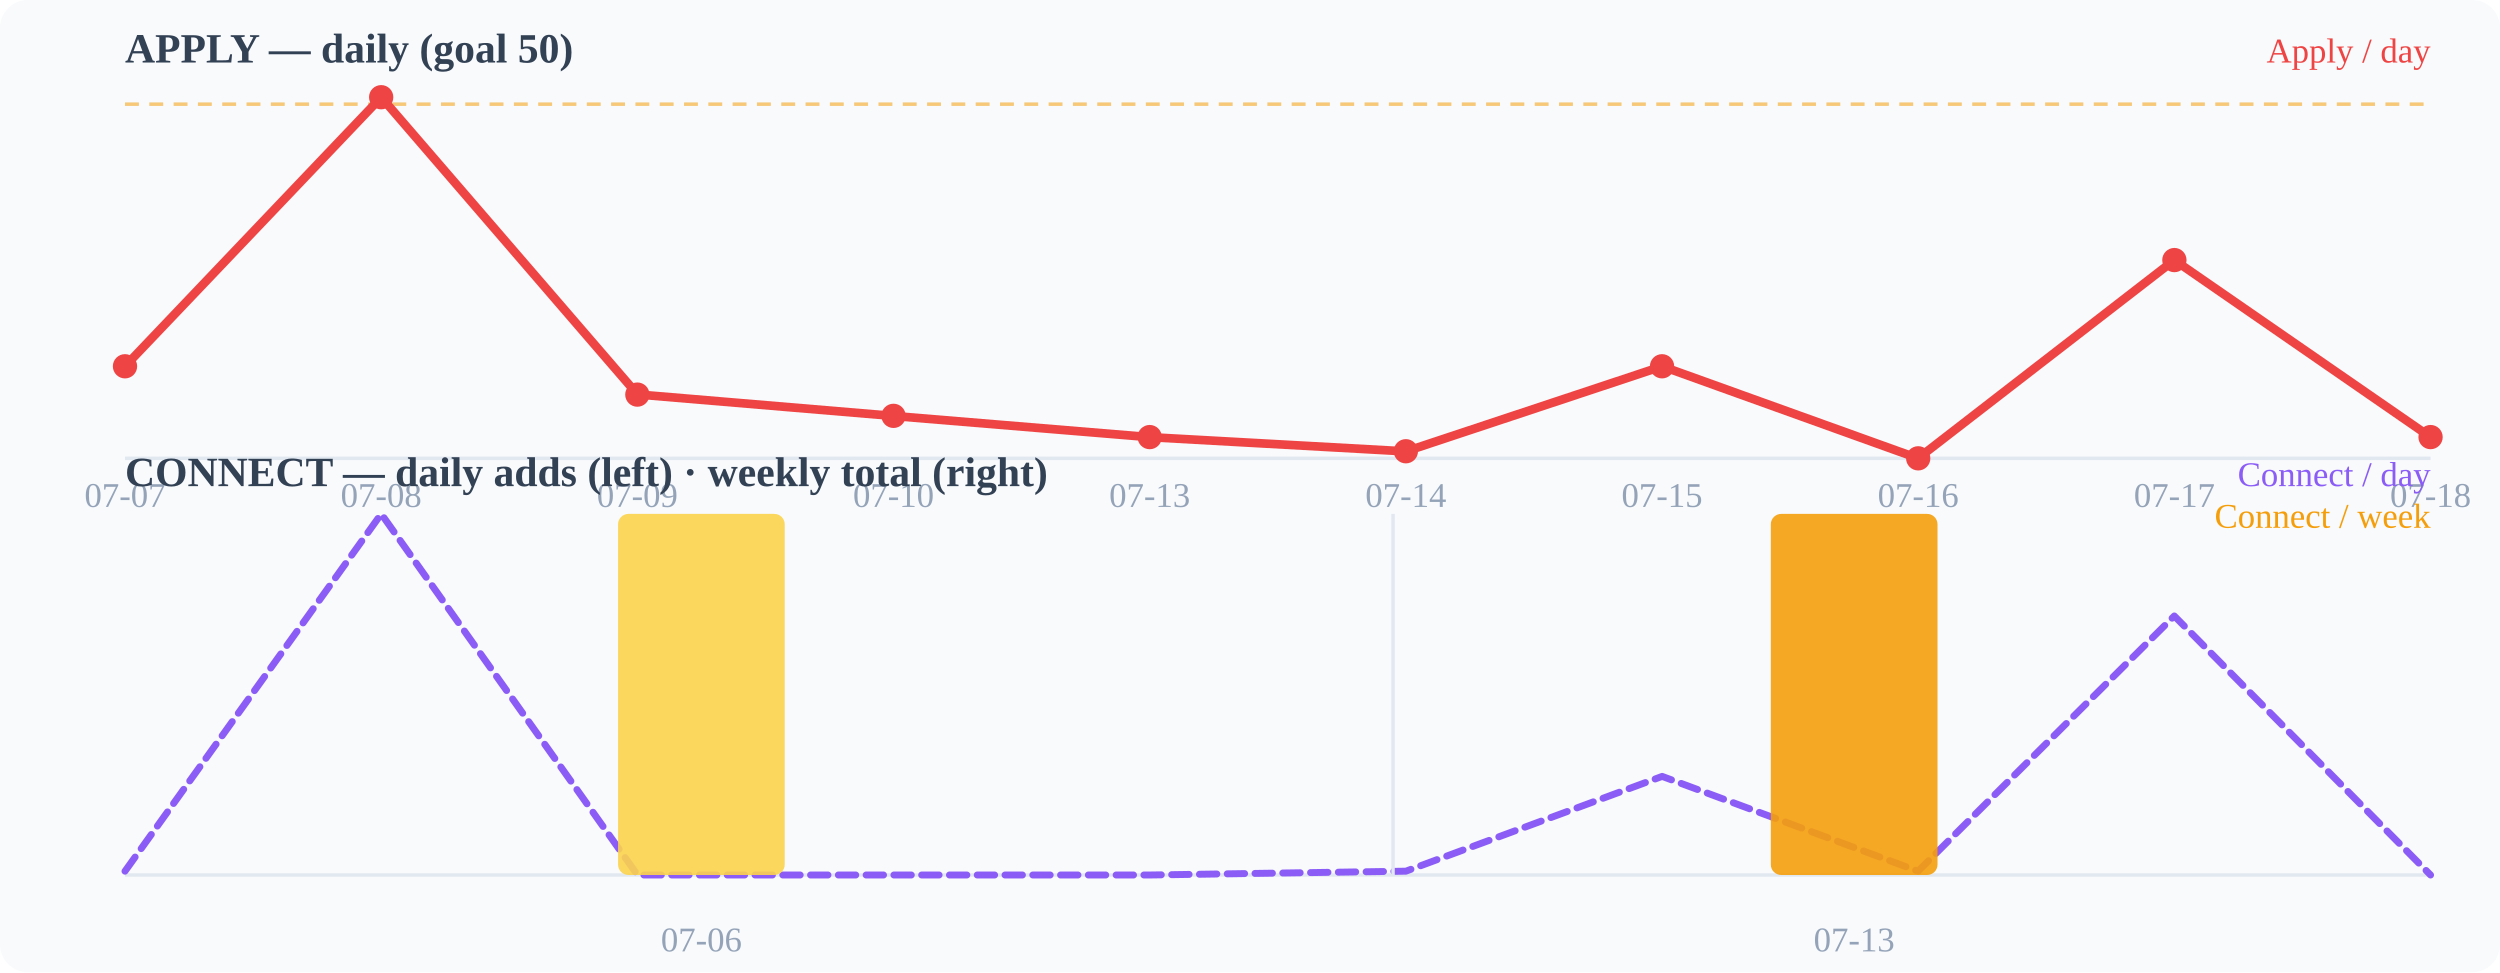
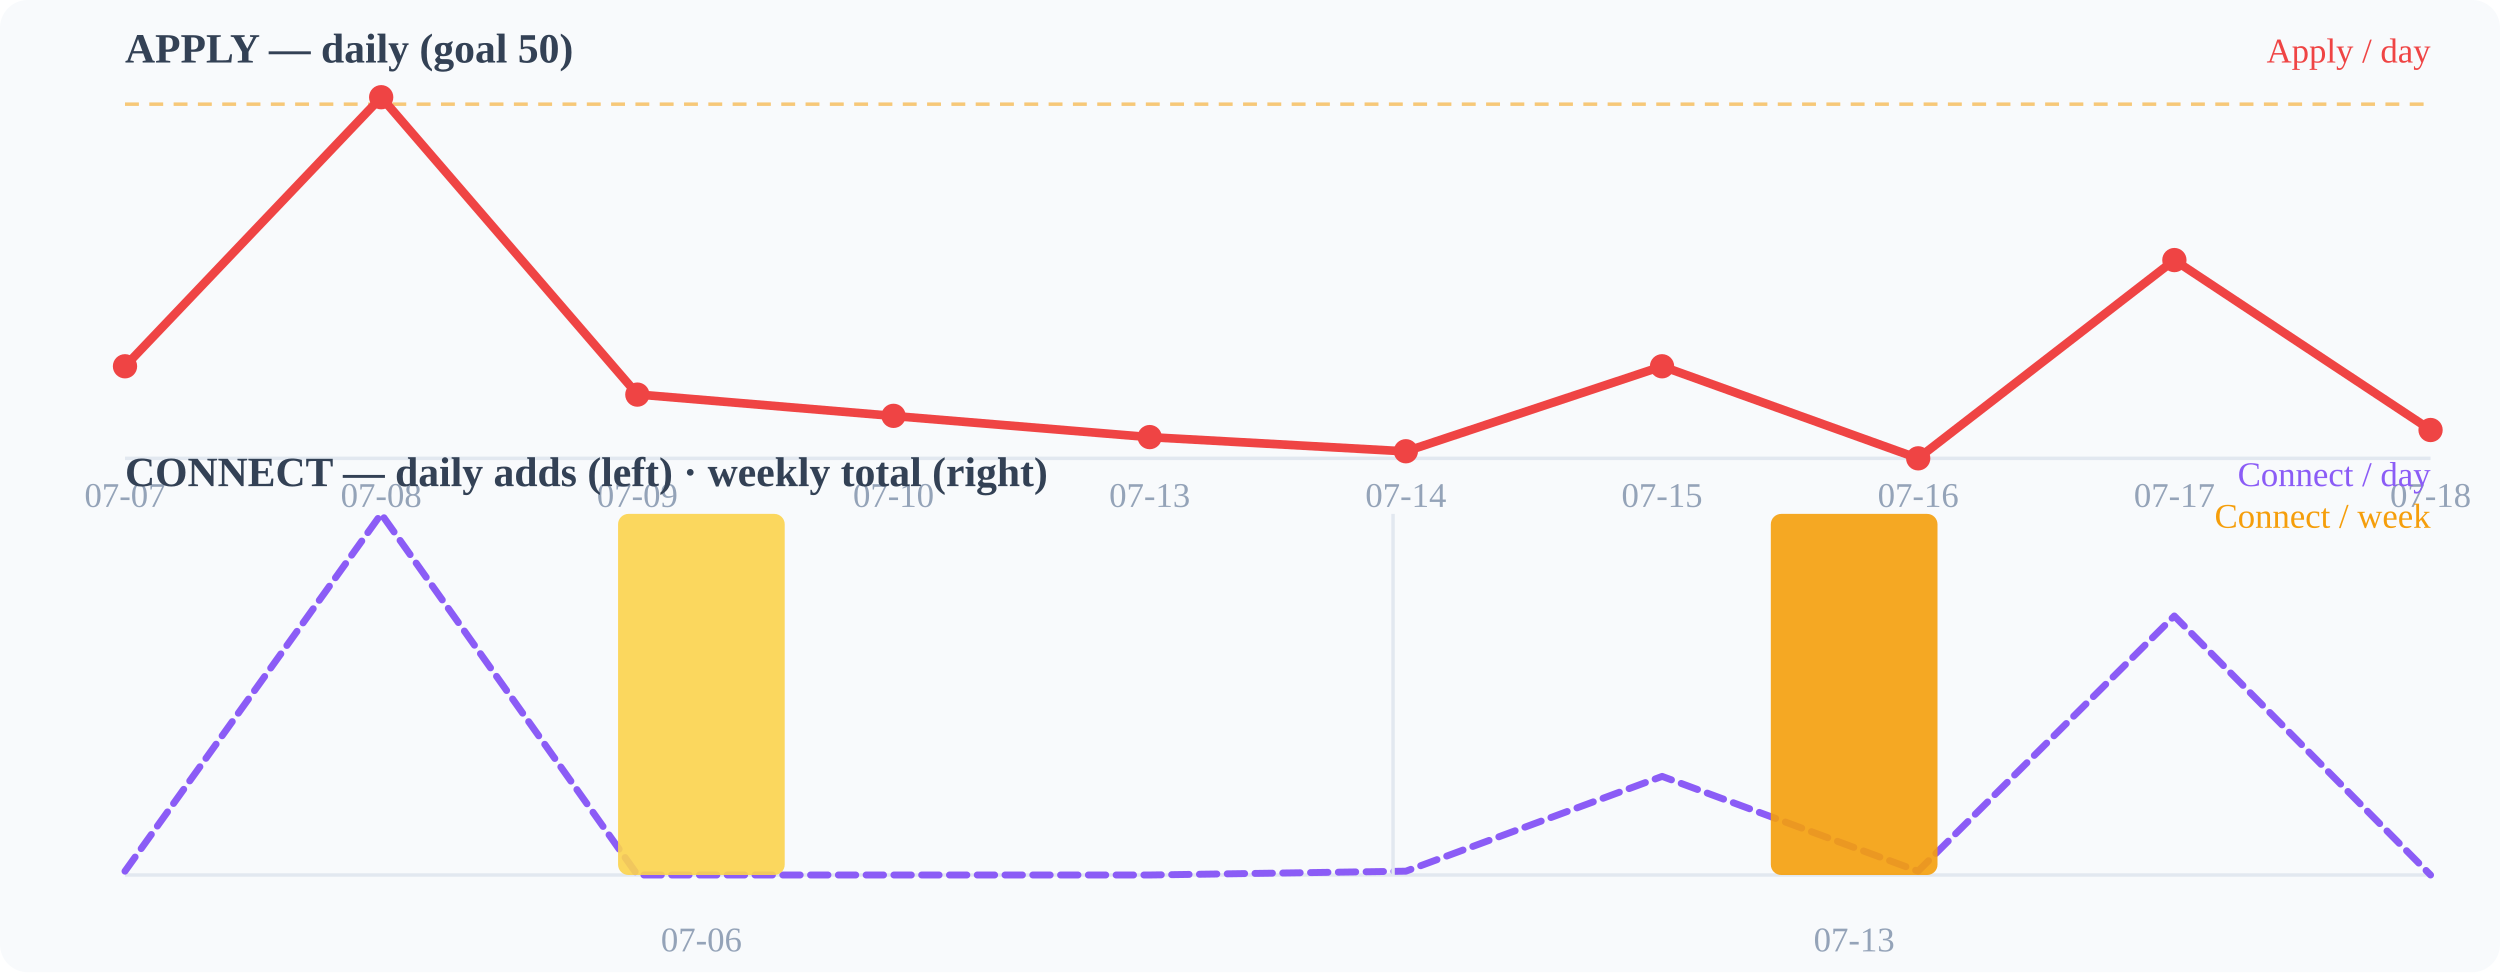
<svg xmlns="http://www.w3.org/2000/svg" width="720" height="280" viewBox="0 0 720 280">
  <rect width="720" height="280" fill="#f8fafc" rx="8" />
  <text x="36" y="18" font-size="12" font-weight="600" fill="#334155">APPLY — daily (goal 50)</text>
  <line x1="36" y1="132" x2="700" y2="132" stroke="#e2e8f0" stroke-width="1" />
  <line x1="36" y1="30.0" x2="700" y2="30.0" stroke="#f59e0b" stroke-width="1" stroke-dasharray="4 3" opacity="0.55" />
-   <polyline points="36.0,105.5 109.8,28.0 183.6,113.6 257.3,119.8 331.1,125.9 404.9,130.0 478.7,105.5 552.4,132.0 626.2,74.9 700.0,125.9" fill="none" stroke="#ef4444" stroke-width="2.5" stroke-linecap="round" stroke-linejoin="round" />
+   <polyline points="36.0,105.5 109.8,28.0 183.6,113.6 257.3,119.8 331.1,125.9 404.9,130.0 478.7,105.5 552.4,132.0 626.2,74.9 700.0,123.8" fill="none" stroke="#ef4444" stroke-width="2.5" stroke-linecap="round" stroke-linejoin="round" />
  <circle cx="36" cy="105.49" r="3.5" fill="#ef4444" />
  <circle cx="109.778" cy="28" r="3.5" fill="#ef4444" />
  <circle cx="183.556" cy="113.647" r="3.5" fill="#ef4444" />
  <circle cx="257.333" cy="119.765" r="3.5" fill="#ef4444" />
  <circle cx="331.111" cy="125.882" r="3.5" fill="#ef4444" />
  <circle cx="404.889" cy="129.961" r="3.5" fill="#ef4444" />
  <circle cx="478.667" cy="105.49" r="3.5" fill="#ef4444" />
  <circle cx="552.444" cy="132" r="3.5" fill="#ef4444" />
  <circle cx="626.222" cy="74.902" r="3.5" fill="#ef4444" />
-   <circle cx="700" cy="125.882" r="3.5" fill="#ef4444" />
+   <circle cx="700" cy="123.843" r="3.5" fill="#ef4444" />
  <text x="36" y="146" font-size="10" fill="#94a3b8" text-anchor="middle">07-07</text>
  <text x="109.778" y="146" font-size="10" fill="#94a3b8" text-anchor="middle">07-08</text>
  <text x="183.556" y="146" font-size="10" fill="#94a3b8" text-anchor="middle">07-09</text>
  <text x="257.333" y="146" font-size="10" fill="#94a3b8" text-anchor="middle">07-10</text>
  <text x="331.111" y="146" font-size="10" fill="#94a3b8" text-anchor="middle">07-13</text>
  <text x="404.889" y="146" font-size="10" fill="#94a3b8" text-anchor="middle">07-14</text>
  <text x="478.667" y="146" font-size="10" fill="#94a3b8" text-anchor="middle">07-15</text>
  <text x="552.444" y="146" font-size="10" fill="#94a3b8" text-anchor="middle">07-16</text>
  <text x="626.222" y="146" font-size="10" fill="#94a3b8" text-anchor="middle">07-17</text>
  <text x="700" y="146" font-size="10" fill="#94a3b8" text-anchor="middle">07-18</text>
  <text x="36" y="140" font-size="12" font-weight="600" fill="#334155">CONNECT — daily adds (left) · weekly total (right)</text>
  <line x1="36" y1="252" x2="700" y2="252" stroke="#e2e8f0" stroke-width="1" />
  <polyline points="36.0,250.9 109.8,148.0 183.6,252.0 257.3,252.0 331.1,252.0 404.9,250.9 478.7,223.6 552.4,250.9 626.2,177.4 700.0,252.0" fill="none" stroke="#8b5cf6" stroke-width="2" stroke-linecap="round" stroke-linejoin="round" stroke-dasharray="5 3" />
  <rect x="178.0" y="148.0" width="48" height="104.0" rx="3" fill="#fcd34d" opacity="0.9" />
  <rect x="510.0" y="148.0" width="48" height="104.0" rx="3" fill="#f59e0b" opacity="0.9" />
  <line x1="401.2" y1="148" x2="401.2" y2="252" stroke="#e2e8f0" stroke-width="1" />
  <text x="202" y="274" font-size="10" fill="#94a3b8" text-anchor="middle">07-06</text>
  <text x="534" y="274" font-size="10" fill="#94a3b8" text-anchor="middle">07-13</text>
  <text x="700" y="18" font-size="10" fill="#ef4444" text-anchor="end">Apply / day</text>
  <text x="700" y="140" font-size="10" fill="#8b5cf6" text-anchor="end">Connect / day</text>
  <text x="700" y="152" font-size="10" fill="#f59e0b" text-anchor="end">Connect / week</text>
</svg>
